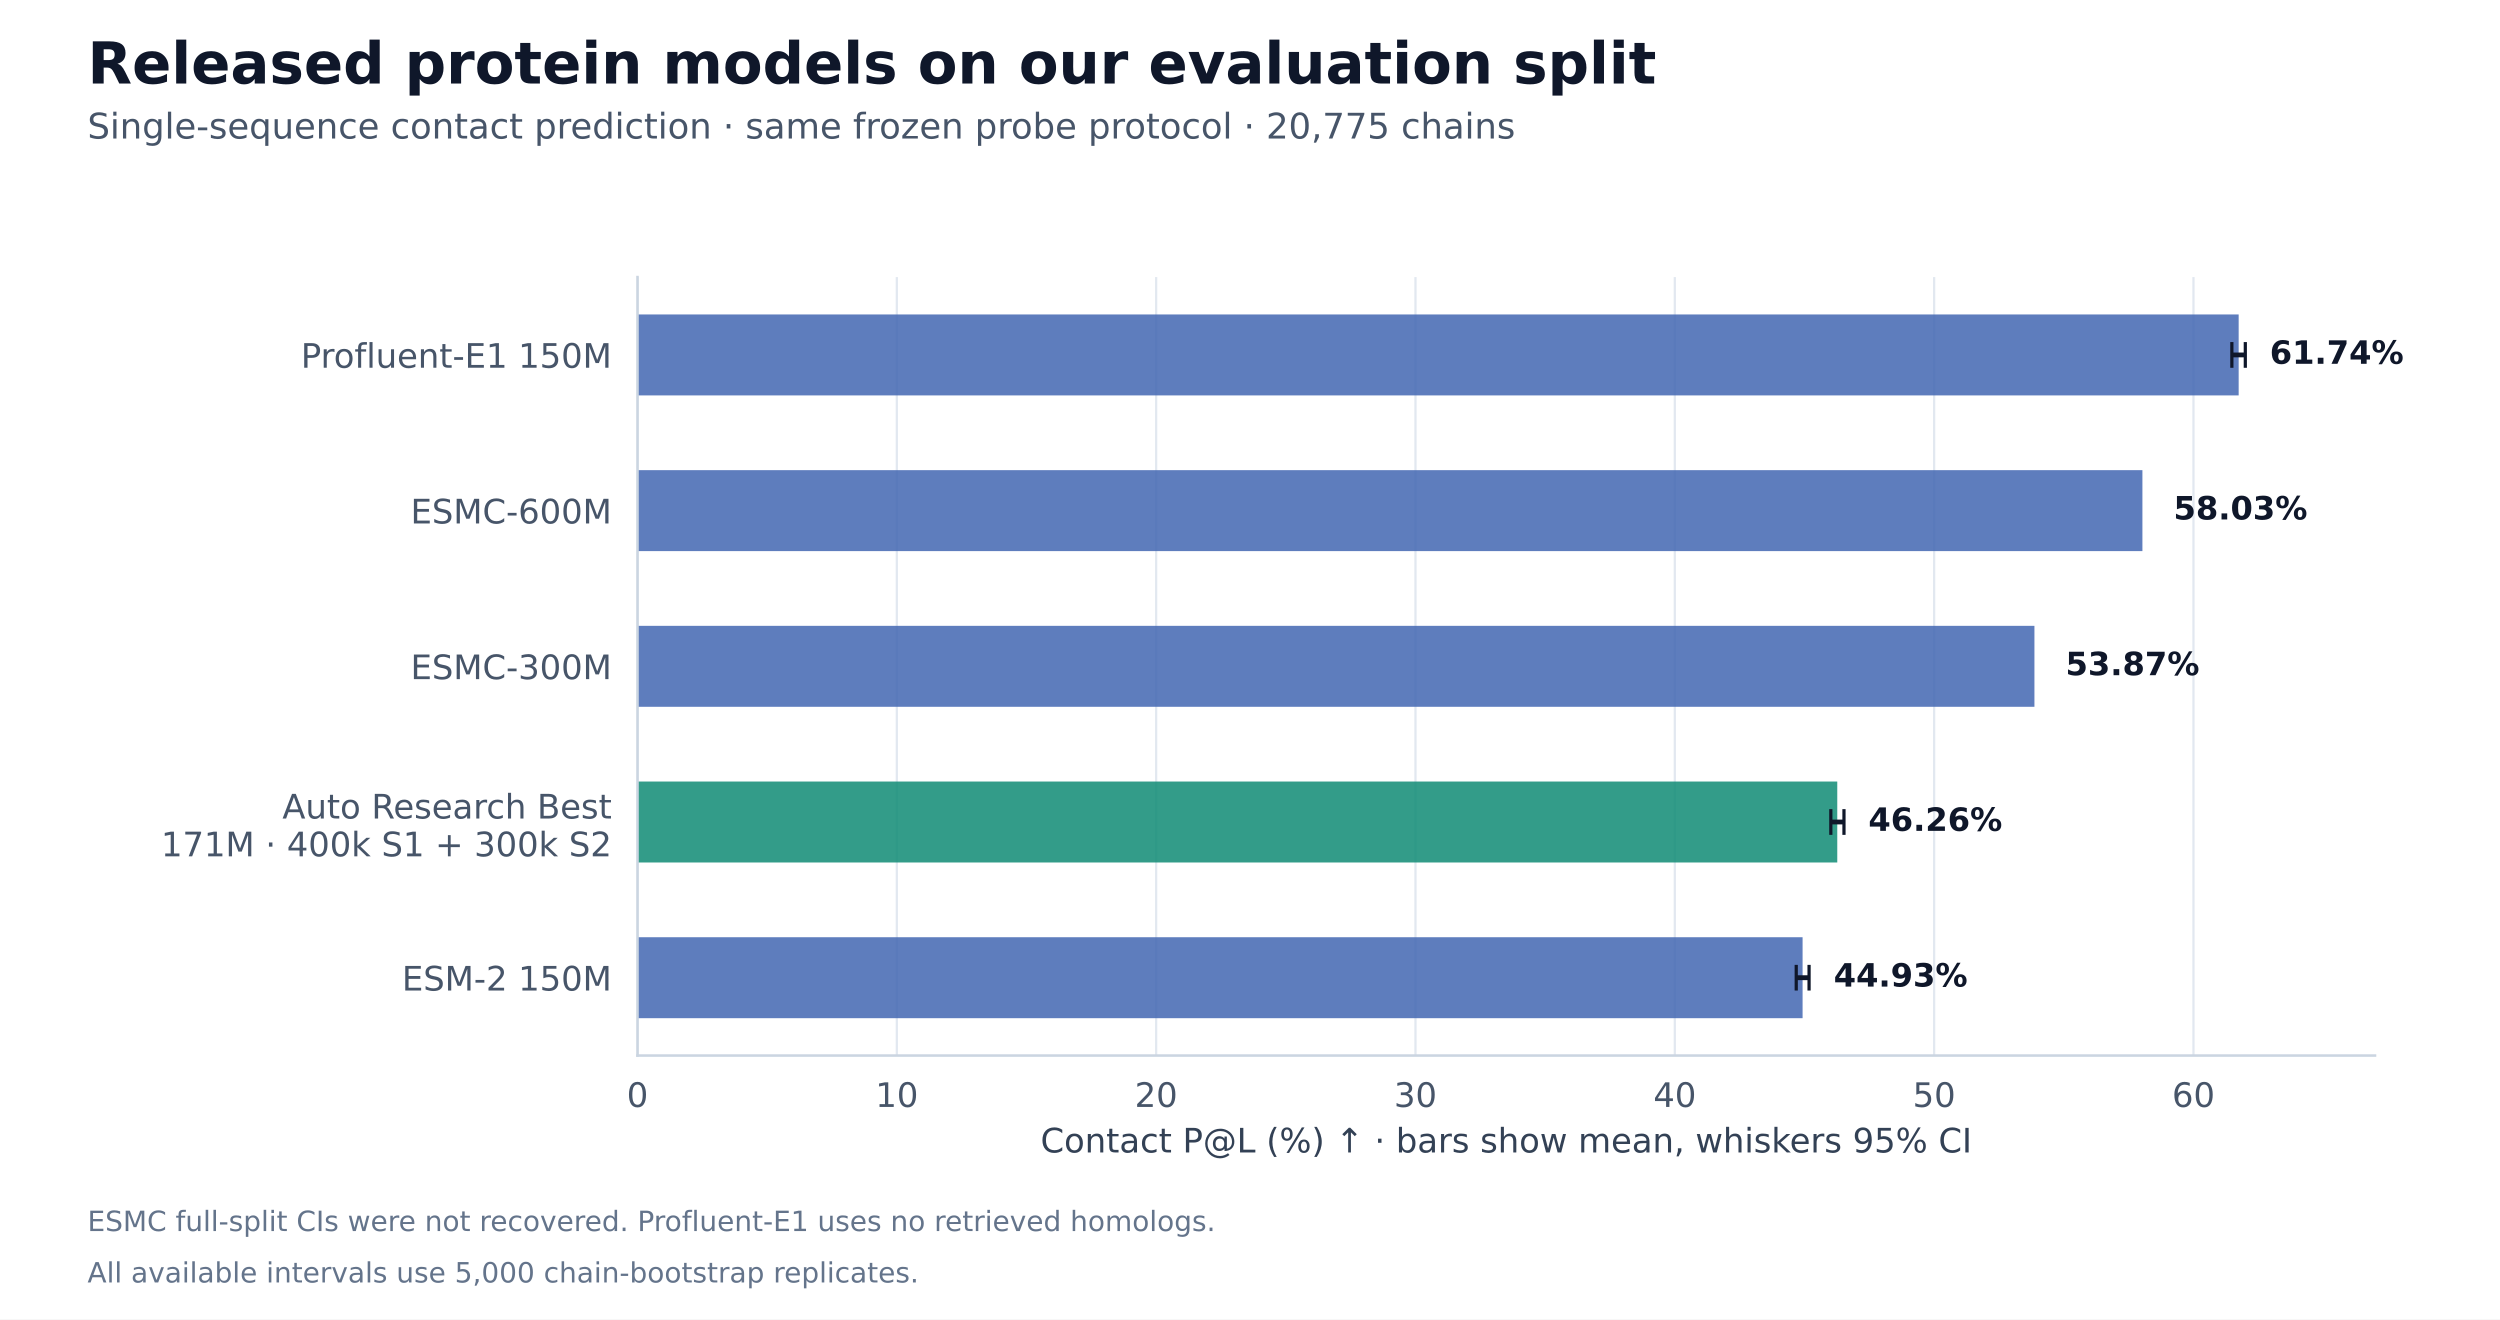
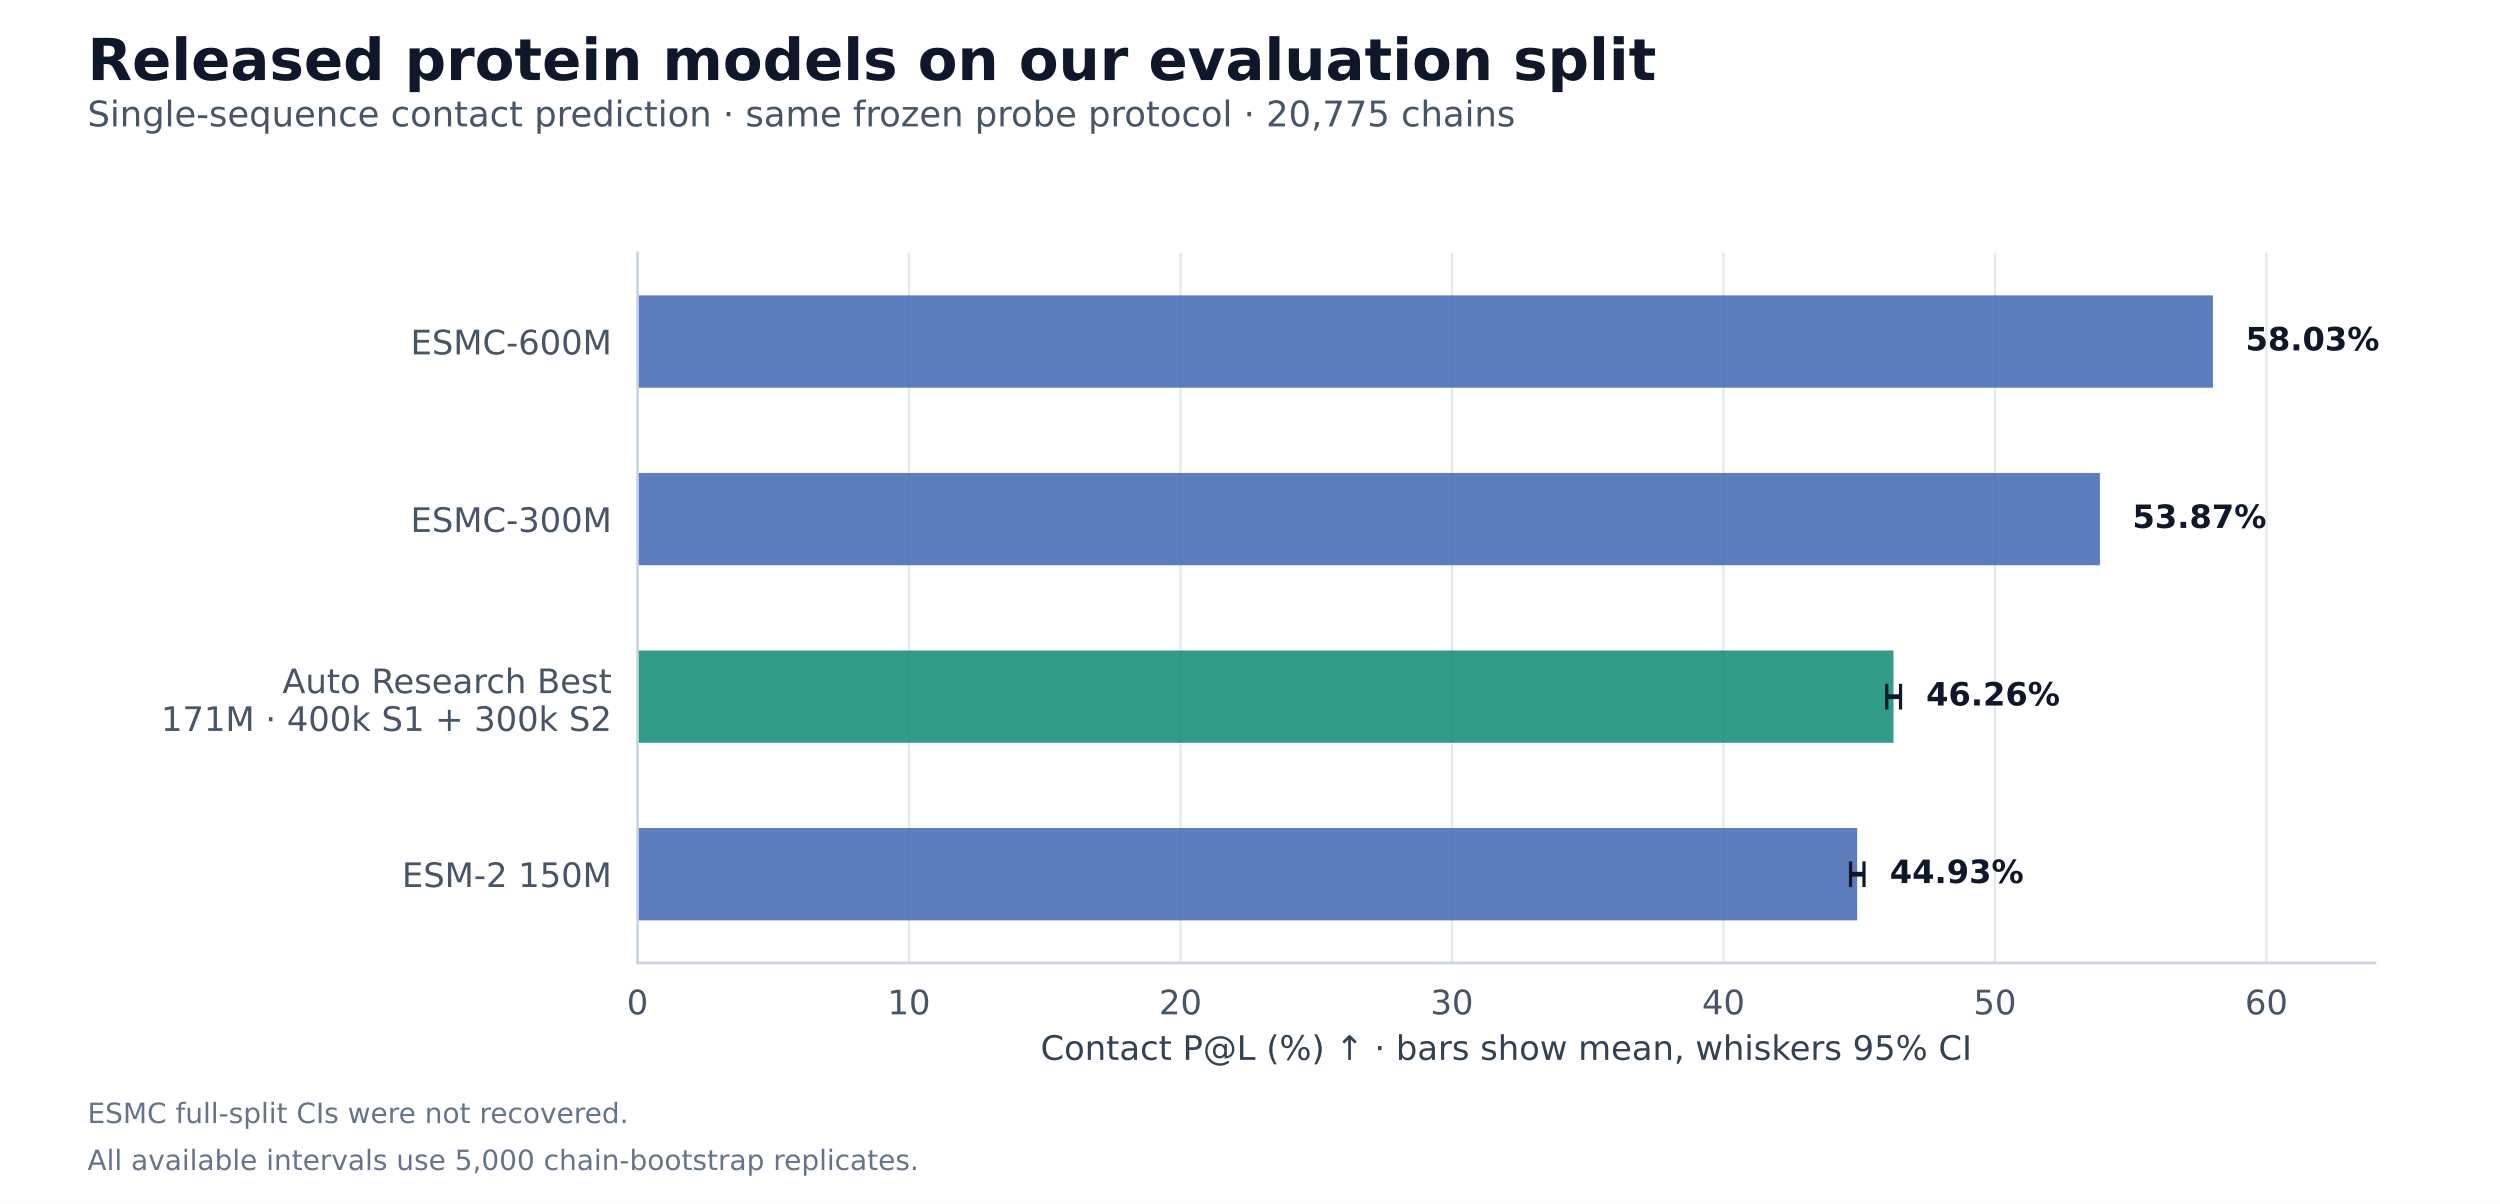
- <svg xmlns="http://www.w3.org/2000/svg" xmlns:xlink="http://www.w3.org/1999/xlink" width="777.6pt" height="410.4pt" viewBox="0 0 777.6 410.4" version="1.1">
+ <svg xmlns="http://www.w3.org/2000/svg" xmlns:xlink="http://www.w3.org/1999/xlink" width="777.6pt" height="374.4pt" viewBox="0 0 777.6 374.4" version="1.1">
  <defs>
    <style type="text/css">*{stroke-linejoin: round; stroke-linecap: butt}</style>
  </defs>
  <g id="figure_1">
    <g id="patch_1">
-       <path d="M 0 410.4 L 777.6 410.4 L 777.6 0 L 0 0 z " style="fill: #ffffff" />
+       <path d="M 0 374.4 L 777.6 374.4 L 777.6 0 L 0 0 z " style="fill: #ffffff" />
    </g>
    <g id="axes_1">
      <g id="patch_2">
-         <path d="M 198.288 328.32 L 738.72 328.32 L 738.72 86.184 L 198.288 86.184 z " style="fill: #ffffff" />
+         <path d="M 198.288 299.52 L 738.72 299.52 L 738.72 78.624 L 198.288 78.624 z " style="fill: #ffffff" />
      </g>
      <g id="matplotlib.axis_1">
        <g id="xtick_1">
          <g id="line2d_1">
-             <path d="M 198.288 328.32 L 198.288 86.184 " clip-path="url(#p17aa6727ae)" style="fill: none; stroke: #e2e8f0; stroke-width: 0.7; stroke-linecap: square" />
+             <path d="M 198.288 299.52 L 198.288 78.624 " clip-path="url(#p672e2dec12)" style="fill: none; stroke: #e2e8f0; stroke-width: 0.7; stroke-linecap: square" />
          </g>
          <g id="line2d_2" />
          <g id="text_1">
-             <text style="font-size: 10.5px; font-family: 'DejaVu Sans'; text-anchor: middle; fill: #475569" x="198.288" y="344.298" transform="rotate(-0 198.288 344.2984)">0</text>
+             <text style="font-size: 10.5px; font-family: 'DejaVu Sans'; text-anchor: middle; fill: #475569" x="198.288" y="315.498" transform="rotate(-0 198.288 315.4984)">0</text>
          </g>
        </g>
        <g id="xtick_2">
          <g id="line2d_3">
-             <path d="M 278.949 328.32 L 278.949 86.184 " clip-path="url(#p17aa6727ae)" style="fill: none; stroke: #e2e8f0; stroke-width: 0.7; stroke-linecap: square" />
+             <path d="M 282.731 299.52 L 282.731 78.624 " clip-path="url(#p672e2dec12)" style="fill: none; stroke: #e2e8f0; stroke-width: 0.7; stroke-linecap: square" />
          </g>
          <g id="line2d_4" />
          <g id="text_2">
-             <text style="font-size: 10.5px; font-family: 'DejaVu Sans'; text-anchor: middle; fill: #475569" x="278.949" y="344.298" transform="rotate(-0 278.9495 344.2984)">10</text>
+             <text style="font-size: 10.5px; font-family: 'DejaVu Sans'; text-anchor: middle; fill: #475569" x="282.731" y="315.498" transform="rotate(-0 282.7305 315.4984)">10</text>
          </g>
        </g>
        <g id="xtick_3">
          <g id="line2d_5">
-             <path d="M 359.611 328.32 L 359.611 86.184 " clip-path="url(#p17aa6727ae)" style="fill: none; stroke: #e2e8f0; stroke-width: 0.7; stroke-linecap: square" />
+             <path d="M 367.173 299.52 L 367.173 78.624 " clip-path="url(#p672e2dec12)" style="fill: none; stroke: #e2e8f0; stroke-width: 0.7; stroke-linecap: square" />
          </g>
          <g id="line2d_6" />
          <g id="text_3">
-             <text style="font-size: 10.5px; font-family: 'DejaVu Sans'; text-anchor: middle; fill: #475569" x="359.611" y="344.298" transform="rotate(-0 359.611 344.2984)">20</text>
+             <text style="font-size: 10.5px; font-family: 'DejaVu Sans'; text-anchor: middle; fill: #475569" x="367.173" y="315.498" transform="rotate(-0 367.173 315.4984)">20</text>
          </g>
        </g>
        <g id="xtick_4">
          <g id="line2d_7">
-             <path d="M 440.272 328.32 L 440.272 86.184 " clip-path="url(#p17aa6727ae)" style="fill: none; stroke: #e2e8f0; stroke-width: 0.7; stroke-linecap: square" />
+             <path d="M 451.615 299.52 L 451.615 78.624 " clip-path="url(#p672e2dec12)" style="fill: none; stroke: #e2e8f0; stroke-width: 0.7; stroke-linecap: square" />
          </g>
          <g id="line2d_8" />
          <g id="text_4">
-             <text style="font-size: 10.5px; font-family: 'DejaVu Sans'; text-anchor: middle; fill: #475569" x="440.272" y="344.298" transform="rotate(-0 440.2725 344.2984)">30</text>
+             <text style="font-size: 10.5px; font-family: 'DejaVu Sans'; text-anchor: middle; fill: #475569" x="451.615" y="315.498" transform="rotate(-0 451.6155 315.4984)">30</text>
          </g>
        </g>
        <g id="xtick_5">
          <g id="line2d_9">
-             <path d="M 520.934 328.32 L 520.934 86.184 " clip-path="url(#p17aa6727ae)" style="fill: none; stroke: #e2e8f0; stroke-width: 0.7; stroke-linecap: square" />
+             <path d="M 536.058 299.52 L 536.058 78.624 " clip-path="url(#p672e2dec12)" style="fill: none; stroke: #e2e8f0; stroke-width: 0.7; stroke-linecap: square" />
          </g>
          <g id="line2d_10" />
          <g id="text_5">
-             <text style="font-size: 10.5px; font-family: 'DejaVu Sans'; text-anchor: middle; fill: #475569" x="520.934" y="344.298" transform="rotate(-0 520.934 344.2984)">40</text>
+             <text style="font-size: 10.5px; font-family: 'DejaVu Sans'; text-anchor: middle; fill: #475569" x="536.058" y="315.498" transform="rotate(-0 536.058 315.4984)">40</text>
          </g>
        </g>
        <g id="xtick_6">
          <g id="line2d_11">
-             <path d="M 601.595 328.32 L 601.595 86.184 " clip-path="url(#p17aa6727ae)" style="fill: none; stroke: #e2e8f0; stroke-width: 0.7; stroke-linecap: square" />
+             <path d="M 620.5 299.52 L 620.5 78.624 " clip-path="url(#p672e2dec12)" style="fill: none; stroke: #e2e8f0; stroke-width: 0.7; stroke-linecap: square" />
          </g>
          <g id="line2d_12" />
          <g id="text_6">
-             <text style="font-size: 10.5px; font-family: 'DejaVu Sans'; text-anchor: middle; fill: #475569" x="601.595" y="344.298" transform="rotate(-0 601.5955 344.2984)">50</text>
+             <text style="font-size: 10.5px; font-family: 'DejaVu Sans'; text-anchor: middle; fill: #475569" x="620.5" y="315.498" transform="rotate(-0 620.5005 315.4984)">50</text>
          </g>
        </g>
        <g id="xtick_7">
          <g id="line2d_13">
-             <path d="M 682.257 328.32 L 682.257 86.184 " clip-path="url(#p17aa6727ae)" style="fill: none; stroke: #e2e8f0; stroke-width: 0.7; stroke-linecap: square" />
+             <path d="M 704.943 299.52 L 704.943 78.624 " clip-path="url(#p672e2dec12)" style="fill: none; stroke: #e2e8f0; stroke-width: 0.7; stroke-linecap: square" />
          </g>
          <g id="line2d_14" />
          <g id="text_7">
-             <text style="font-size: 10.5px; font-family: 'DejaVu Sans'; text-anchor: middle; fill: #475569" x="682.257" y="344.298" transform="rotate(-0 682.257 344.2984)">60</text>
+             <text style="font-size: 10.5px; font-family: 'DejaVu Sans'; text-anchor: middle; fill: #475569" x="704.943" y="315.498" transform="rotate(-0 704.943 315.4984)">60</text>
          </g>
        </g>
        <g id="text_8">
-           <text style="font-size: 10.5px; font-family: 'DejaVu Sans'; text-anchor: middle; fill: #334155" x="468.504" y="358.46" transform="rotate(-0 468.504 358.4604)">Contact P@L (%) ↑ · bars show mean, whiskers 95% CI</text>
+           <text style="font-size: 10.5px; font-family: 'DejaVu Sans'; text-anchor: middle; fill: #334155" x="468.504" y="329.66" transform="rotate(-0 468.504 329.6604)">Contact P@L (%) ↑ · bars show mean, whiskers 95% CI</text>
        </g>
      </g>
      <g id="matplotlib.axis_2">
        <g id="ytick_1">
          <g id="line2d_15" />
          <g id="text_9">
-             <text style="font-size: 10.5px; font-family: 'DejaVu Sans'; text-anchor: end; fill: #475569" x="190.288" y="114.387" transform="rotate(-0 190.288 114.3868)">Profluent-E1 150M</text>
+             <text style="font-size: 10.5px; font-family: 'DejaVu Sans'; text-anchor: end; fill: #475569" x="190.288" y="110.225" transform="rotate(-0 190.288 110.2252)">ESMC-600M</text>
          </g>
        </g>
        <g id="ytick_2">
          <g id="line2d_16" />
          <g id="text_10">
-             <text style="font-size: 10.5px; font-family: 'DejaVu Sans'; text-anchor: end; fill: #475569" x="190.288" y="162.814" transform="rotate(-0 190.288 162.814)">ESMC-600M</text>
+             <text style="font-size: 10.5px; font-family: 'DejaVu Sans'; text-anchor: end; fill: #475569" x="190.288" y="165.449" transform="rotate(-0 190.288 165.4492)">ESMC-300M</text>
          </g>
        </g>
        <g id="ytick_3">
          <g id="line2d_17" />
          <g id="text_11">
-             <text style="font-size: 10.5px; font-family: 'DejaVu Sans'; text-anchor: end; fill: #475569" x="190.288" y="211.241" transform="rotate(-0 190.288 211.2412)">ESMC-300M</text>
+             <text style="font-size: 10.5px; font-family: 'DejaVu Sans'; fill: #475569" transform="translate(87.82769 215.5922)">Auto Research Best</text>
+             <text style="font-size: 10.5px; font-family: 'DejaVu Sans'; fill: #475569" transform="translate(50.09167 227.3499)">171M · 400k S1 + 300k S2</text>
          </g>
        </g>
        <g id="ytick_4">
          <g id="line2d_18" />
          <g id="text_12">
-             <text style="font-size: 10.5px; font-family: 'DejaVu Sans'; fill: #475569" transform="translate(87.82769 254.5874)">Auto Research Best</text>
-             <text style="font-size: 10.5px; font-family: 'DejaVu Sans'; fill: #475569" transform="translate(50.09167 266.3451)">171M · 400k S1 + 300k S2</text>
-           </g>
-         </g>
-         <g id="ytick_5">
-           <g id="line2d_19" />
-           <g id="text_13">
-             <text style="font-size: 10.5px; font-family: 'DejaVu Sans'; text-anchor: end; fill: #475569" x="190.288" y="308.096" transform="rotate(-0 190.288 308.0956)">ESM-2 150M</text>
+             <text style="font-size: 10.5px; font-family: 'DejaVu Sans'; text-anchor: end; fill: #475569" x="190.288" y="275.897" transform="rotate(-0 190.288 275.8972)">ESM-2 150M</text>
          </g>
        </g>
      </g>
      <g id="patch_3">
-         <path d="M 198.288 97.807 L 696.313 97.807 L 696.313 122.989 L 198.288 122.989 z " clip-path="url(#p17aa6727ae)" style="fill: #4266b2; opacity: 0.85" />
+         <path d="M 198.288 91.878 L 688.318 91.878 L 688.318 120.594 L 198.288 120.594 z " clip-path="url(#p672e2dec12)" style="fill: #4266b2; opacity: 0.85" />
      </g>
      <g id="patch_4">
-         <path d="M 198.288 146.234 L 666.377 146.234 L 666.377 171.416 L 198.288 171.416 z " clip-path="url(#p17aa6727ae)" style="fill: #4266b2; opacity: 0.85" />
+         <path d="M 198.288 147.102 L 653.158 147.102 L 653.158 175.818 L 198.288 175.818 z " clip-path="url(#p672e2dec12)" style="fill: #4266b2; opacity: 0.85" />
      </g>
      <g id="patch_5">
-         <path d="M 198.288 194.661 L 632.79 194.661 L 632.79 219.843 L 198.288 219.843 z " clip-path="url(#p17aa6727ae)" style="fill: #4266b2; opacity: 0.85" />
+         <path d="M 198.288 202.326 L 588.956 202.326 L 588.956 231.042 L 198.288 231.042 z " clip-path="url(#p672e2dec12)" style="fill: #0f8b74; opacity: 0.85" />
      </g>
      <g id="patch_6">
-         <path d="M 198.288 243.088 L 571.463 243.088 L 571.463 268.27 L 198.288 268.27 z " clip-path="url(#p17aa6727ae)" style="fill: #0f8b74; opacity: 0.85" />
-       </g>
-       <g id="patch_7">
-         <path d="M 198.288 291.515 L 560.675 291.515 L 560.675 316.697 L 198.288 316.697 z " clip-path="url(#p17aa6727ae)" style="fill: #4266b2; opacity: 0.85" />
+         <path d="M 198.288 257.55 L 577.661 257.55 L 577.661 286.266 L 198.288 286.266 z " clip-path="url(#p672e2dec12)" style="fill: #4266b2; opacity: 0.85" />
      </g>
      <g id="LineCollection_1">
-         <path d="M 694.198 110.398 L 698.382 110.398 " clip-path="url(#p17aa6727ae)" style="fill: none; stroke: #0f172a; stroke-width: 1.5" />
+         <path d="M 586.856 216.684 L 591.14 216.684 " clip-path="url(#p672e2dec12)" style="fill: none; stroke: #0f172a; stroke-width: 1.5" />
+       </g>
+       <g id="line2d_19">
+         <defs>
+           <path id="m55f8182e3f" d="M 0 4 L 0 -4 " style="stroke: #0f172a" />
+         </defs>
+         <g clip-path="url(#p672e2dec12)">
+           <use xlink:href="#m55f8182e3f" x="586.856" y="216.684" style="fill: #1f77b4; stroke: #0f172a" />
+         </g>
      </g>
      <g id="line2d_20">
-         <defs>
-           <path id="mdc410cb8d5" d="M 0 4 L 0 -4 " style="stroke: #0f172a" />
-         </defs>
-         <g clip-path="url(#p17aa6727ae)">
-           <use xlink:href="#mdc410cb8d5" x="694.198" y="110.398" style="fill: #1f77b4; stroke: #0f172a" />
-         </g>
-       </g>
-       <g id="line2d_21">
-         <g clip-path="url(#p17aa6727ae)">
-           <use xlink:href="#mdc410cb8d5" x="698.382" y="110.398" style="fill: #1f77b4; stroke: #0f172a" />
+         <g clip-path="url(#p672e2dec12)">
+           <use xlink:href="#m55f8182e3f" x="591.14" y="216.684" style="fill: #1f77b4; stroke: #0f172a" />
        </g>
      </g>
      <g id="LineCollection_2">
-         <path d="M 569.458 255.679 L 573.549 255.679 " clip-path="url(#p17aa6727ae)" style="fill: none; stroke: #0f172a; stroke-width: 1.5" />
+         <path d="M 575.595 271.908 L 579.773 271.908 " clip-path="url(#p672e2dec12)" style="fill: none; stroke: #0f172a; stroke-width: 1.5" />
+       </g>
+       <g id="line2d_21">
+         <g clip-path="url(#p672e2dec12)">
+           <use xlink:href="#m55f8182e3f" x="575.595" y="271.908" style="fill: #1f77b4; stroke: #0f172a" />
+         </g>
      </g>
      <g id="line2d_22">
-         <g clip-path="url(#p17aa6727ae)">
-           <use xlink:href="#mdc410cb8d5" x="569.458" y="255.679" style="fill: #1f77b4; stroke: #0f172a" />
+         <g clip-path="url(#p672e2dec12)">
+           <use xlink:href="#m55f8182e3f" x="579.773" y="271.908" style="fill: #1f77b4; stroke: #0f172a" />
        </g>
      </g>
-       <g id="line2d_23">
-         <g clip-path="url(#p17aa6727ae)">
-           <use xlink:href="#mdc410cb8d5" x="573.549" y="255.679" style="fill: #1f77b4; stroke: #0f172a" />
-         </g>
-       </g>
-       <g id="LineCollection_3">
-         <path d="M 558.7 304.106 L 562.692 304.106 " clip-path="url(#p17aa6727ae)" style="fill: none; stroke: #0f172a; stroke-width: 1.5" />
-       </g>
-       <g id="line2d_24">
-         <g clip-path="url(#p17aa6727ae)">
-           <use xlink:href="#mdc410cb8d5" x="558.7" y="304.106" style="fill: #1f77b4; stroke: #0f172a" />
-         </g>
-       </g>
-       <g id="line2d_25">
-         <g clip-path="url(#p17aa6727ae)">
-           <use xlink:href="#mdc410cb8d5" x="562.692" y="304.106" style="fill: #1f77b4; stroke: #0f172a" />
-         </g>
+       <g id="patch_7">
+         <path d="M 198.288 299.52 L 198.288 78.624 " style="fill: none; stroke: #cbd5e1; stroke-width: 0.8; stroke-linejoin: miter; stroke-linecap: square" />
      </g>
      <g id="patch_8">
-         <path d="M 198.288 328.32 L 198.288 86.184 " style="fill: none; stroke: #cbd5e1; stroke-width: 0.8; stroke-linejoin: miter; stroke-linecap: square" />
+         <path d="M 198.288 299.52 L 738.72 299.52 " style="fill: none; stroke: #cbd5e1; stroke-width: 0.8; stroke-linejoin: miter; stroke-linecap: square" />
      </g>
-       <g id="patch_9">
-         <path d="M 198.288 328.32 L 738.72 328.32 " style="fill: none; stroke: #cbd5e1; stroke-width: 0.8; stroke-linejoin: miter; stroke-linecap: square" />
+       <g id="text_13">
+         <text style="font-weight: 700; font-size: 10px; font-family: 'DejaVu Sans'; text-anchor: start; fill: #0f172a" x="698.452" y="108.995" transform="rotate(-0 698.4515 108.9954)">58.03%</text>
      </g>
      <g id="text_14">
-         <text style="font-weight: 700; font-size: 10px; font-family: 'DejaVu Sans'; text-anchor: start; fill: #0f172a" x="705.992" y="113.157" transform="rotate(-0 705.9921 113.157)">61.74%</text>
+         <text style="font-weight: 700; font-size: 10px; font-family: 'DejaVu Sans'; text-anchor: start; fill: #0f172a" x="663.291" y="164.219" transform="rotate(-0 663.2909 164.2194)">53.87%</text>
      </g>
      <g id="text_15">
-         <text style="font-weight: 700; font-size: 10px; font-family: 'DejaVu Sans'; text-anchor: start; fill: #0f172a" x="676.056" y="161.584" transform="rotate(-0 676.0561 161.5842)">58.03%</text>
+         <text style="font-weight: 700; font-size: 10px; font-family: 'DejaVu Sans'; text-anchor: start; fill: #0f172a" x="599.089" y="219.443" transform="rotate(-0 599.0887 219.4434)">46.26%</text>
      </g>
      <g id="text_16">
-         <text style="font-weight: 700; font-size: 10px; font-family: 'DejaVu Sans'; text-anchor: start; fill: #0f172a" x="642.47" y="210.011" transform="rotate(-0 642.4698 210.0114)">53.87%</text>
-       </g>
-       <g id="text_17">
-         <text style="font-weight: 700; font-size: 10px; font-family: 'DejaVu Sans'; text-anchor: start; fill: #0f172a" x="581.142" y="258.439" transform="rotate(-0 581.1424 258.4386)">46.26%</text>
-       </g>
-       <g id="text_18">
-         <text style="font-weight: 700; font-size: 10px; font-family: 'DejaVu Sans'; text-anchor: start; fill: #0f172a" x="570.354" y="306.866" transform="rotate(-0 570.354 306.8658)">44.93%</text>
+         <text style="font-weight: 700; font-size: 10px; font-family: 'DejaVu Sans'; text-anchor: start; fill: #0f172a" x="587.795" y="274.667" transform="rotate(-0 587.7946 274.6674)">44.93%</text>
      </g>
    </g>
+     <g id="text_17">
+       <text style="font-weight: 700; font-size: 18px; font-family: 'DejaVu Sans'; text-anchor: start; fill: #0f172a" x="27.216" y="24.909" transform="rotate(-0 27.216 24.90919)">Released protein models on our evaluation split</text>
+     </g>
+     <g id="text_18">
+       <text style="font-size: 11px; font-family: 'DejaVu Sans'; text-anchor: start; fill: #475569" x="27.216" y="39.312" transform="rotate(-0 27.216 39.312)">Single-sequence contact prediction · same frozen probe protocol · 20,775 chains</text>
+     </g>
    <g id="text_19">
-       <text style="font-weight: 700; font-size: 18px; font-family: 'DejaVu Sans'; text-anchor: start; fill: #0f172a" x="27.216" y="25.989" transform="rotate(-0 27.216 25.98919)">Released protein models on our evaluation split</text>
+       <text style="font-size: 8.7px; font-family: 'DejaVu Sans'; text-anchor: start; fill: #64748b" x="27.216" y="349.315" transform="rotate(-0 27.216 349.3152)">ESMC full-split CIs were not recovered.</text>
    </g>
    <g id="text_20">
-       <text style="font-size: 11px; font-family: 'DejaVu Sans'; text-anchor: start; fill: #475569" x="27.216" y="43.092" transform="rotate(-0 27.216 43.092)">Single-sequence contact prediction · same frozen probe protocol · 20,775 chains</text>
-     </g>
-     <g id="text_21">
-       <text style="font-size: 8.7px; font-family: 'DejaVu Sans'; text-anchor: start; fill: #64748b" x="27.216" y="382.903" transform="rotate(-0 27.216 382.9032)">ESMC full-split CIs were not recovered. Profluent-E1 uses no retrieved homologs.</text>
-     </g>
-     <g id="text_22">
-       <text style="font-size: 8.7px; font-family: 'DejaVu Sans'; text-anchor: start; fill: #64748b" x="27.216" y="398.909" transform="rotate(-0 27.216 398.9088)">All available intervals use 5,000 chain-bootstrap replicates.</text>
+       <text style="font-size: 8.7px; font-family: 'DejaVu Sans'; text-anchor: start; fill: #64748b" x="27.216" y="363.917" transform="rotate(-0 27.216 363.9168)">All available intervals use 5,000 chain-bootstrap replicates.</text>
    </g>
  </g>
  <defs>
-     <clipPath id="p17aa6727ae">
-       <rect x="198.288" y="86.184" width="540.432" height="242.136" />
+     <clipPath id="p672e2dec12">
+       <rect x="198.288" y="78.624" width="540.432" height="220.896" />
    </clipPath>
  </defs>
</svg>
